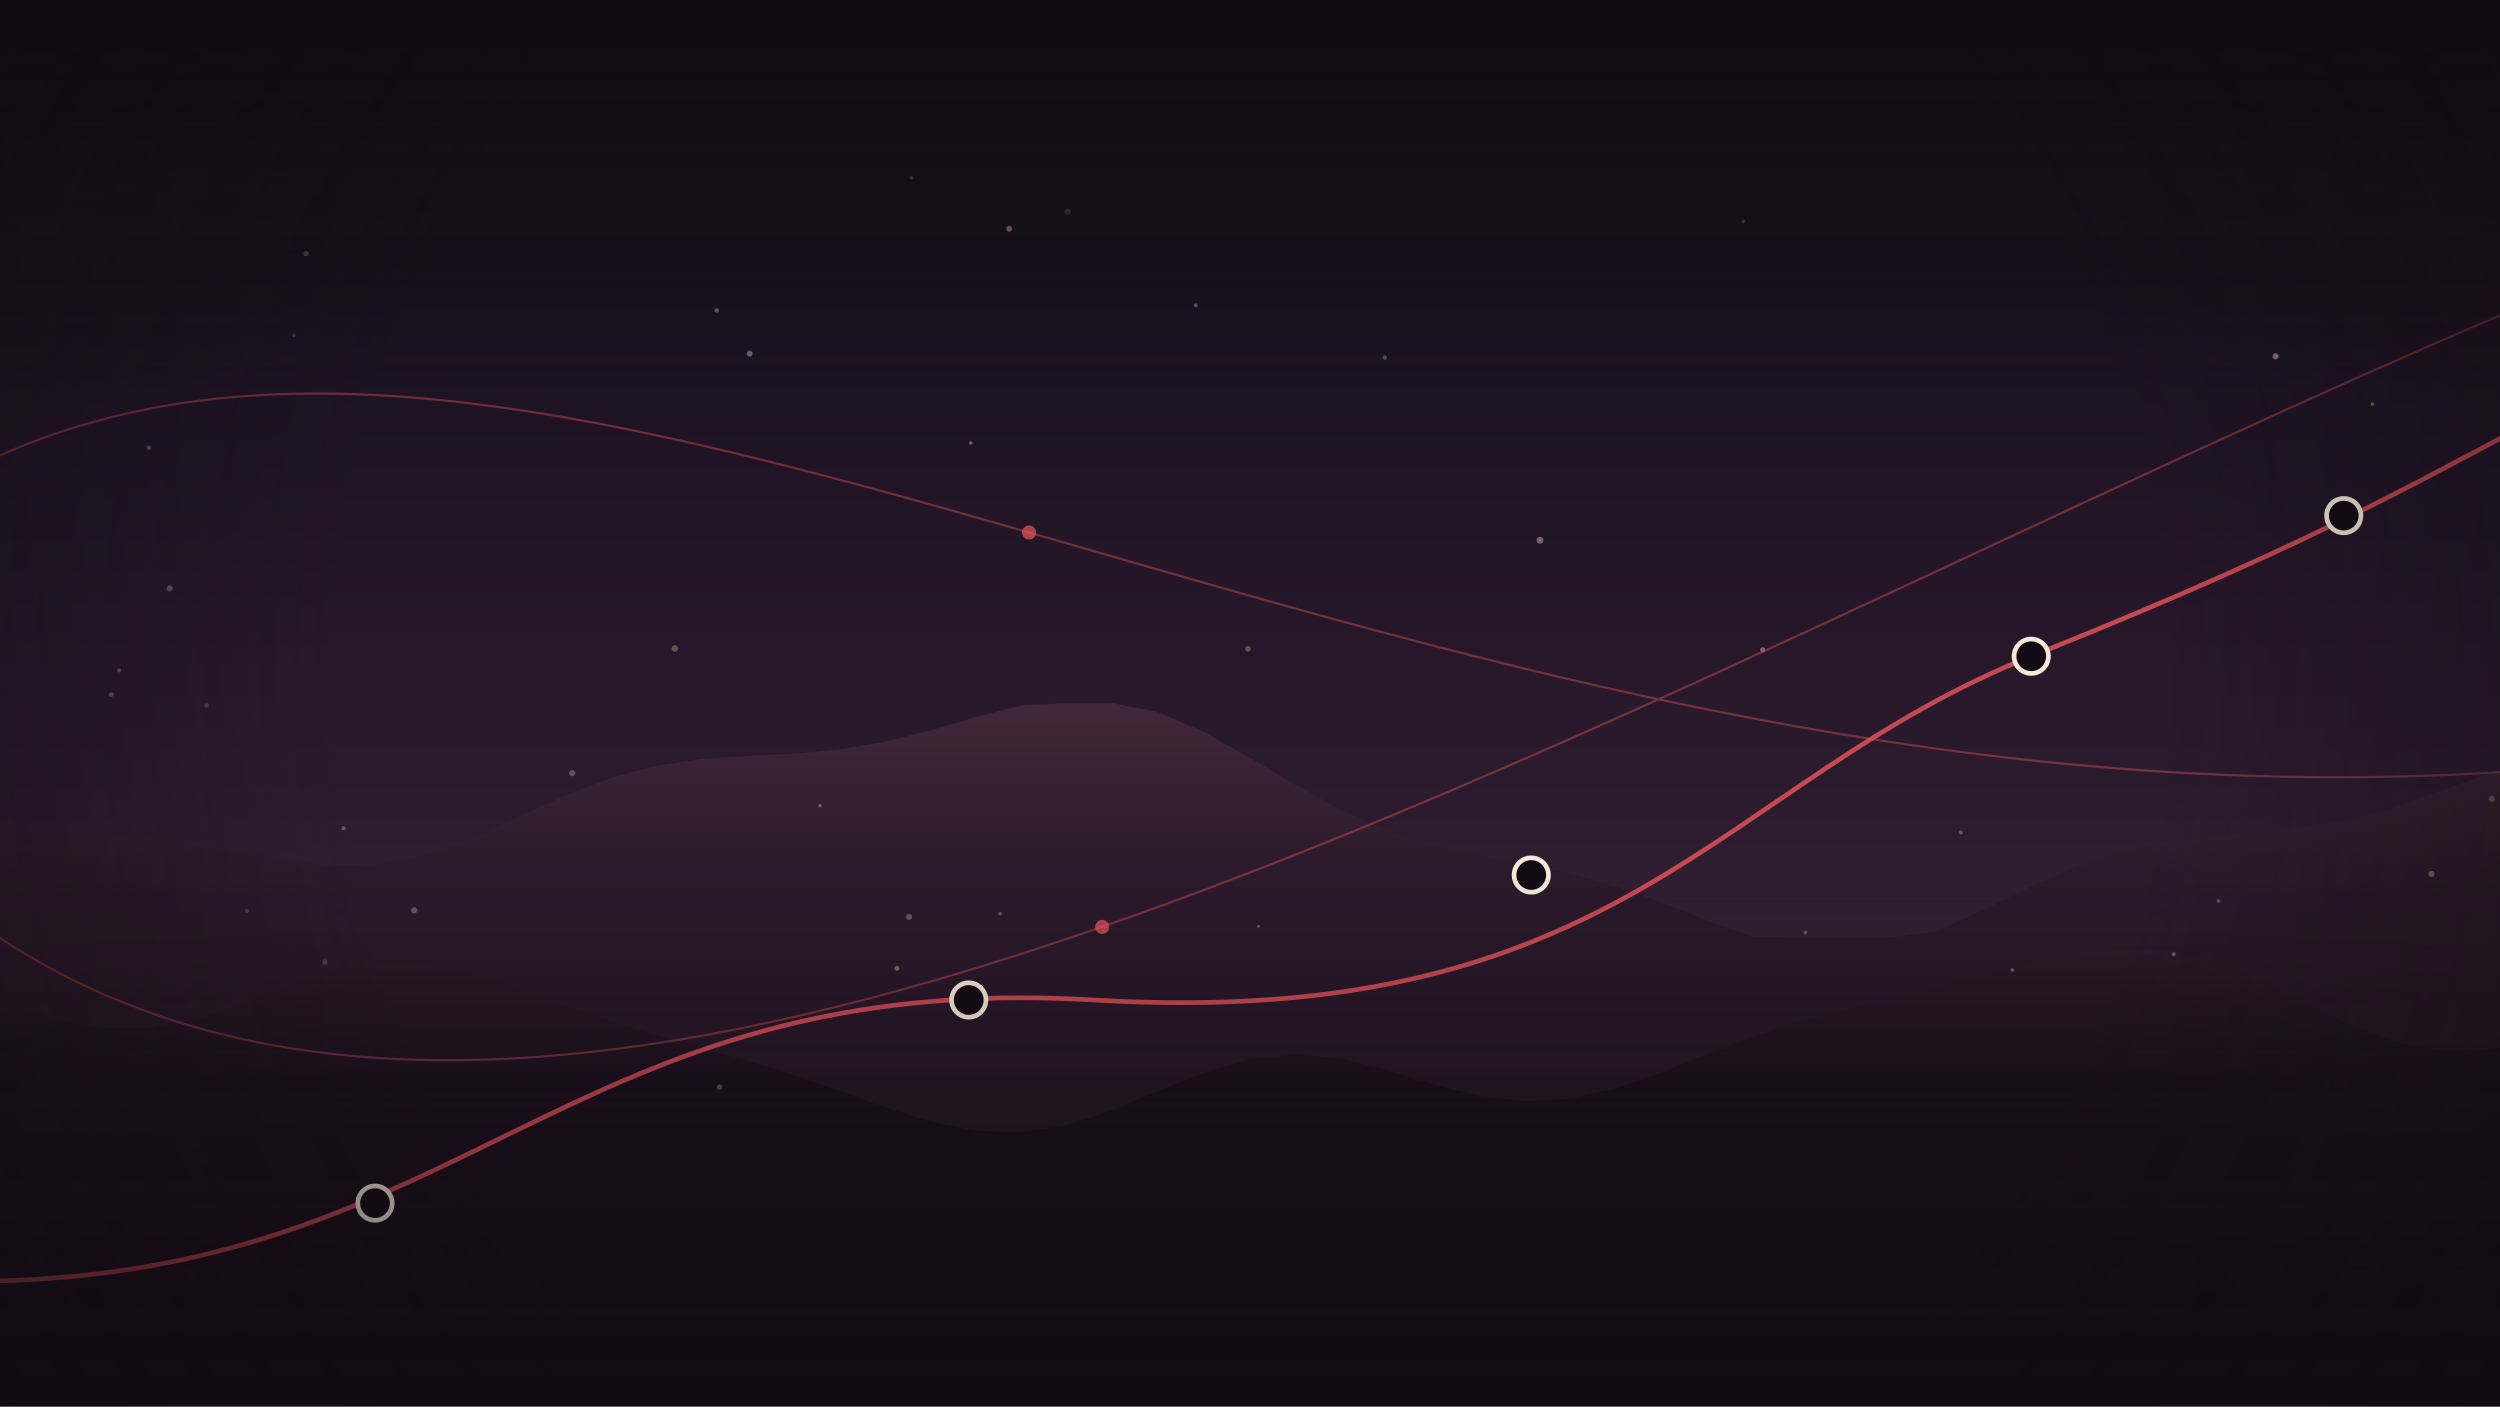
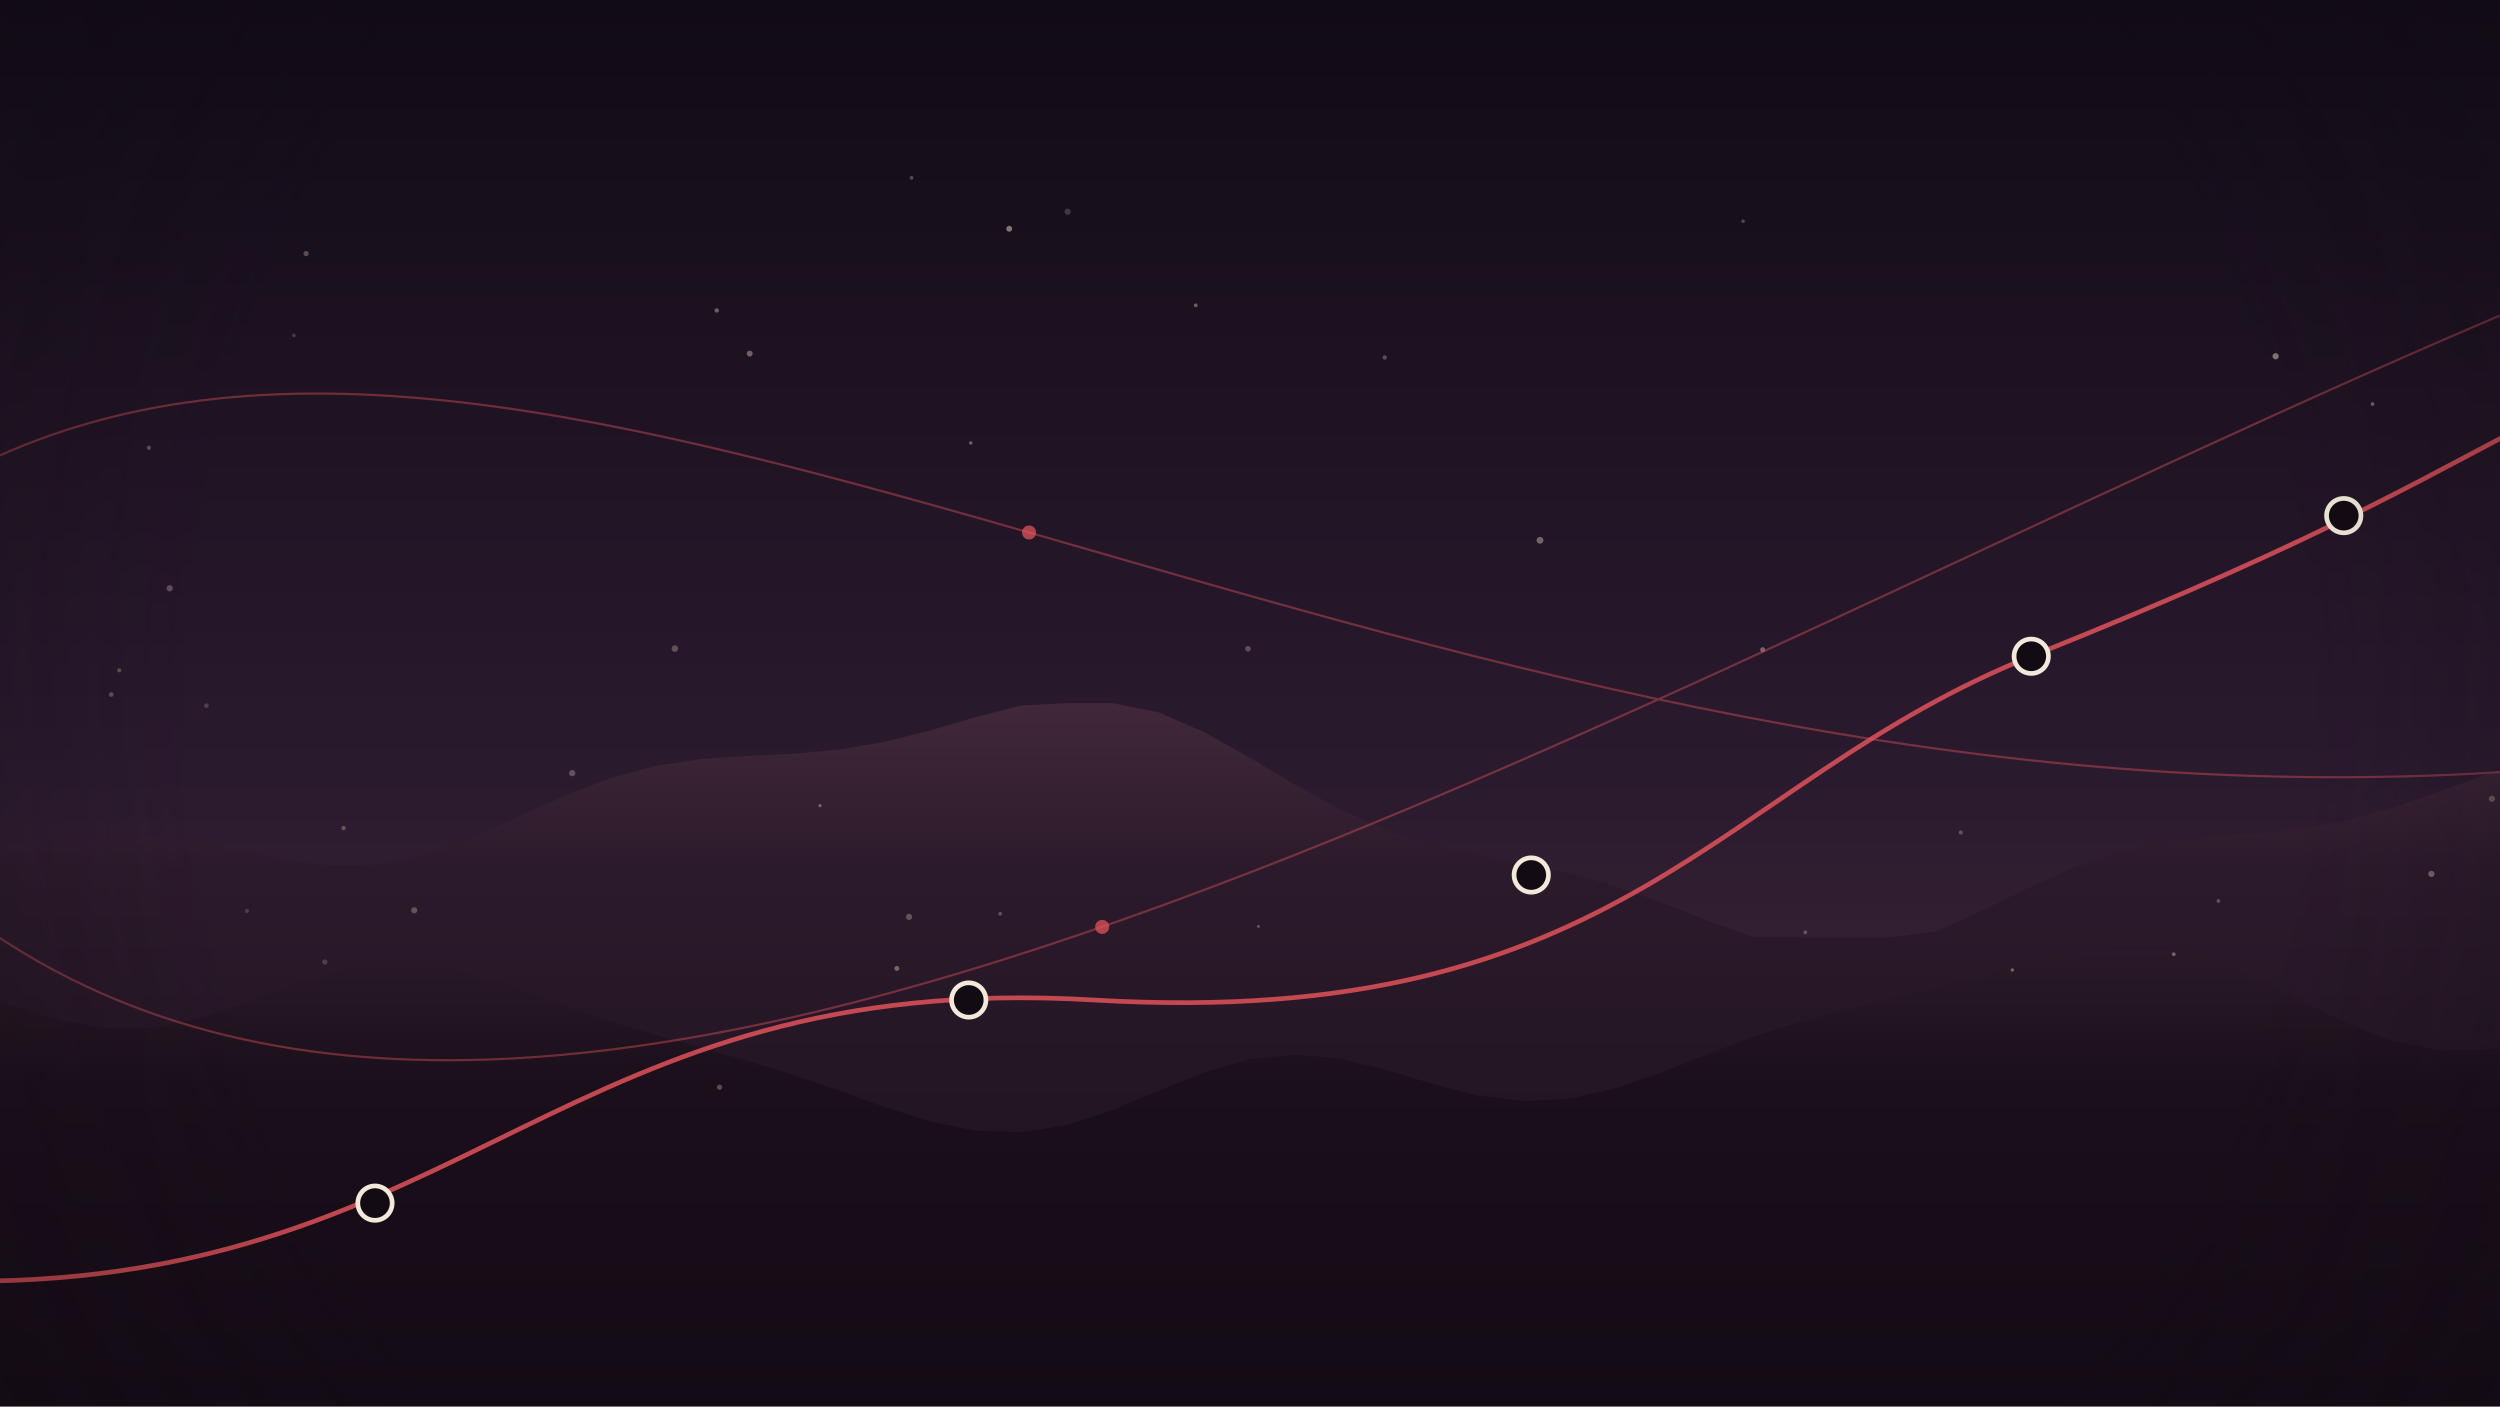
<svg xmlns="http://www.w3.org/2000/svg" viewBox="0 0 1600 900" preserveAspectRatio="xMidYMid slice" role="img" aria-labelledby="t d">
  <defs>
    <linearGradient id="g1" gradientUnits="userSpaceOnUse" x1="0" y1="0" x2="0" y2="900">
      <stop offset="0" stop-color="#110b16" />
      <stop offset="0.55" stop-color="#2a1a2e" />
      <stop offset="1" stop-color="#4a2e3a" />
    </linearGradient>
    <linearGradient id="g2" gradientUnits="userSpaceOnUse" x1="0" y1="390" x2="0" y2="810">
      <stop offset="0" stop-color="#4e3040" />
      <stop offset="0.4" stop-color="#2b1a2b" />
      <stop offset="1" stop-color="#1e121f" />
    </linearGradient>
    <linearGradient id="g3" gradientUnits="userSpaceOnUse" x1="0" y1="560" x2="0" y2="896">
      <stop offset="0" stop-color="#33202e" />
      <stop offset="0.4" stop-color="#1a0f1b" />
      <stop offset="1" stop-color="#130b15" />
    </linearGradient>
-     <linearGradient id="g4" gradientUnits="userSpaceOnUse" x1="0" y1="0" x2="0" y2="495">
-       <stop offset="0" stop-color="#130b13" stop-opacity="0.82" />
-       <stop offset="0.5" stop-color="#130b13" stop-opacity="0" />
-     </linearGradient>
-     <radialGradient id="r5" gradientUnits="userSpaceOnUse" cx="800" cy="432" r="1056">
-       <stop offset="0.55" stop-color="#130b13" stop-opacity="0" />
-       <stop offset="1" stop-color="#130b13" stop-opacity="0.7" />
+     <radialGradient id="r4" gradientUnits="userSpaceOnUse" cx="800" cy="450" r="1120">
+       <stop offset="0.6" stop-color="#130b13" stop-opacity="0" />
+       <stop offset="1" stop-color="#130b13" stop-opacity="0.55" />
    </radialGradient>
-     <linearGradient id="g6" gradientUnits="userSpaceOnUse" x1="0" y1="0" x2="0" y2="900">
-       <stop offset="0.62" stop-color="#130b13" stop-opacity="0" />
-       <stop offset="1" stop-color="#130b13" stop-opacity="0.55" />
-     </linearGradient>
  </defs>
  <rect width="1600" height="900" fill="url(#g1)" />
  <path d="M-20,900 L-20,552.7 L9.3,546 L38.6,539.8 L67.9,536 L97.1,535.8 L126.4,539.2 L155.7,544.9 L185,550.7 L214.3,554 L243.6,552.9 L272.9,546.8 L302.1,536.2 L331.4,523 L360.7,509.6 L390,498.2 L419.3,490.2 L448.6,485.8 L477.9,483.8 L507.1,482.4 L536.4,479.8 L565.7,474.9 L595,467.6 L624.3,459 L653.6,451.5 L682.9,450 L712.1,450 L741.4,455.9 L770.7,468.6 L800,485 L829.3,502.5 L858.6,518.5 L887.9,531.4 L917.1,540.8 L946.4,547.4 L975.7,552.9 L1005,559.1 L1034.3,567.3 L1063.6,577.7 L1092.9,589.2 L1122.1,599.8 L1151.4,600 L1180.7,600 L1210,600 L1239.3,596 L1268.6,582.8 L1297.9,568.3 L1327.1,555.2 L1356.4,545.1 L1385.7,538.8 L1415,535.3 L1444.3,533.1 L1473.6,530.1 L1502.9,524.7 L1532.1,516.6 L1561.4,506.4 L1590.7,495.9 L1620,487.3 L1620,900 Z" fill="url(#g2)" />
  <path d="M-20,900 L-20,633.8 L9.3,643.8 L38.6,652.9 L67.9,658.2 L97.1,657.9 L126.4,652.1 L155.7,642.2 L185,631.1 L214.3,622 L243.6,617.1 L272.9,617.7 L302.1,623.4 L331.4,632.4 L360.7,643 L390,653.2 L419.3,662.4 L448.6,670.6 L477.9,678.7 L507.1,687.7 L536.4,697.8 L565.7,708.3 L595,717.6 L624.3,723.7 L653.6,724.7 L682.9,720 L712.1,710.4 L741.4,698.1 L770.7,686.3 L800,677.9 L829.3,674.9 L858.6,677.7 L887.9,684.9 L917.1,693.8 L946.4,701.3 L975.7,704.8 L1005,703.1 L1034.3,696.4 L1063.6,686.2 L1092.9,674.6 L1122.1,663.5 L1151.4,654.1 L1180.7,646.3 L1210,639.3 L1239.3,632.2 L1268.6,624.5 L1297.9,616.6 L1327.1,609.8 L1356.4,608 L1385.7,608 L1415,614.3 L1444.3,626.1 L1473.6,640.8 L1502.9,655.2 L1532.1,666.5 L1561.4,672.2 L1590.7,671.9 L1620,666.7 L1620,900 Z" fill="url(#g3)" />
  <path d="M-20,820C300,820 360,620 700,640S1100,500 1300,420S1560,300 1640,260" stroke="#ec555b" stroke-width="3" fill="none" opacity="0.8" />
  <g fill="#130b13" stroke="#f2e9d8" stroke-width="3">
    <circle cx="240" cy="770" r="11" />
    <circle cx="620" cy="640" r="11" />
    <circle cx="980" cy="560" r="11" />
    <circle cx="1300" cy="420" r="11" />
    <circle cx="1500" cy="330" r="11" />
  </g>
  <g>
    <circle cx="805.4" cy="592.9" r="1" fill="#f2d4c0" opacity="0.3" />
    <circle cx="1128.1" cy="415.8" r="1.6" fill="#f2d4c0" opacity="0.4" />
    <circle cx="524.8" cy="515.6" r="1" fill="#f2d4c0" opacity="0.4" />
    <circle cx="71.2" cy="444.5" r="1.5" fill="#f2d4c0" opacity="0.3" />
    <circle cx="195.9" cy="162.3" r="1.7" fill="#f2d4c0" opacity="0.3" />
    <circle cx="431.9" cy="415.1" r="2.1" fill="#f2d4c0" opacity="0.3" />
    <circle cx="219.9" cy="530" r="1.4" fill="#f2d4c0" opacity="0.3" />
    <circle cx="985.6" cy="345.8" r="2.2" fill="#f2d4c0" opacity="0.4" />
    <circle cx="1115.6" cy="141.6" r="1.1" fill="#f2d4c0" opacity="0.3" />
    <circle cx="1391.2" cy="610.7" r="1.2" fill="#f2d4c0" opacity="0.4" />
    <circle cx="207.9" cy="615.7" r="1.7" fill="#f2d4c0" opacity="0.2" />
    <circle cx="583.4" cy="113.8" r="1.2" fill="#f2d4c0" opacity="0.3" />
    <circle cx="621.3" cy="283.5" r="1.1" fill="#f2d4c0" opacity="0.4" />
    <circle cx="76.3" cy="429" r="1.3" fill="#f2d4c0" opacity="0.3" />
    <circle cx="1254.9" cy="532.8" r="1.3" fill="#f2d4c0" opacity="0.3" />
    <circle cx="1594.8" cy="511.2" r="2" fill="#f2d4c0" opacity="0.3" />
    <circle cx="95.3" cy="286.6" r="1.4" fill="#f2d4c0" opacity="0.3" />
    <circle cx="132.1" cy="451.6" r="1.5" fill="#f2d4c0" opacity="0.2" />
    <circle cx="458.7" cy="198.7" r="1.4" fill="#f2d4c0" opacity="0.4" />
    <circle cx="683.3" cy="135.5" r="2" fill="#f2d4c0" opacity="0.2" />
    <circle cx="366.2" cy="494.8" r="2" fill="#f2d4c0" opacity="0.3" />
    <circle cx="1556.1" cy="559.3" r="2" fill="#f2d4c0" opacity="0.4" />
    <circle cx="1155.4" cy="596.7" r="1.2" fill="#f2d4c0" opacity="0.3" />
    <circle cx="158.1" cy="583" r="1.3" fill="#f2d4c0" opacity="0.2" />
    <circle cx="108.6" cy="376.5" r="2" fill="#f2d4c0" opacity="0.3" />
    <circle cx="1518.4" cy="258.6" r="1.2" fill="#f2d4c0" opacity="0.4" />
    <circle cx="1419.8" cy="576.6" r="1.2" fill="#f2d4c0" opacity="0.3" />
    <circle cx="1456.4" cy="228" r="2" fill="#f2d4c0" opacity="0.5" />
    <circle cx="798.7" cy="415.2" r="1.8" fill="#f2d4c0" opacity="0.3" />
    <circle cx="640.1" cy="584.8" r="1.2" fill="#f2d4c0" opacity="0.3" />
    <circle cx="886.2" cy="228.8" r="1.4" fill="#f2d4c0" opacity="0.3" />
    <circle cx="1287.9" cy="620.8" r="1.1" fill="#f2d4c0" opacity="0.4" />
    <circle cx="765.3" cy="195.4" r="1.2" fill="#f2d4c0" opacity="0.4" />
    <circle cx="460.5" cy="695.8" r="1.7" fill="#f2d4c0" opacity="0.3" />
    <circle cx="574" cy="619.8" r="1.6" fill="#f2d4c0" opacity="0.4" />
    <circle cx="479.8" cy="226.3" r="1.9" fill="#f2d4c0" opacity="0.4" />
    <circle cx="645.9" cy="146.4" r="1.9" fill="#f2d4c0" opacity="0.5" />
    <circle cx="188.1" cy="214.7" r="1.2" fill="#f2d4c0" opacity="0.2" />
    <circle cx="265.1" cy="582.6" r="2" fill="#f2d4c0" opacity="0.3" />
    <circle cx="581.8" cy="586.8" r="2" fill="#f2d4c0" opacity="0.3" />
  </g>
  <path d="M-20,586.4C357.2,865.5 1022.9,445 1620,193.4M-20,301C356.5,108.7 905.4,546.7 1620,492.8" stroke="#ec555b" stroke-width="1.4" fill="none" opacity="0.4" />
  <g opacity="0.7">
    <circle cx="705.4" cy="593.2" r="4.5" fill="#ec555b" />
    <circle cx="658.6" cy="340.8" r="4.5" fill="#ec555b" />
  </g>
-   <rect width="1600" height="900" fill="url(#g4)" />
-   <rect width="1600" height="900" fill="url(#r5)" />
-   <rect width="1600" height="900" fill="url(#g6)" />
+   <rect width="1600" height="900" fill="url(#r4)" />
</svg>
